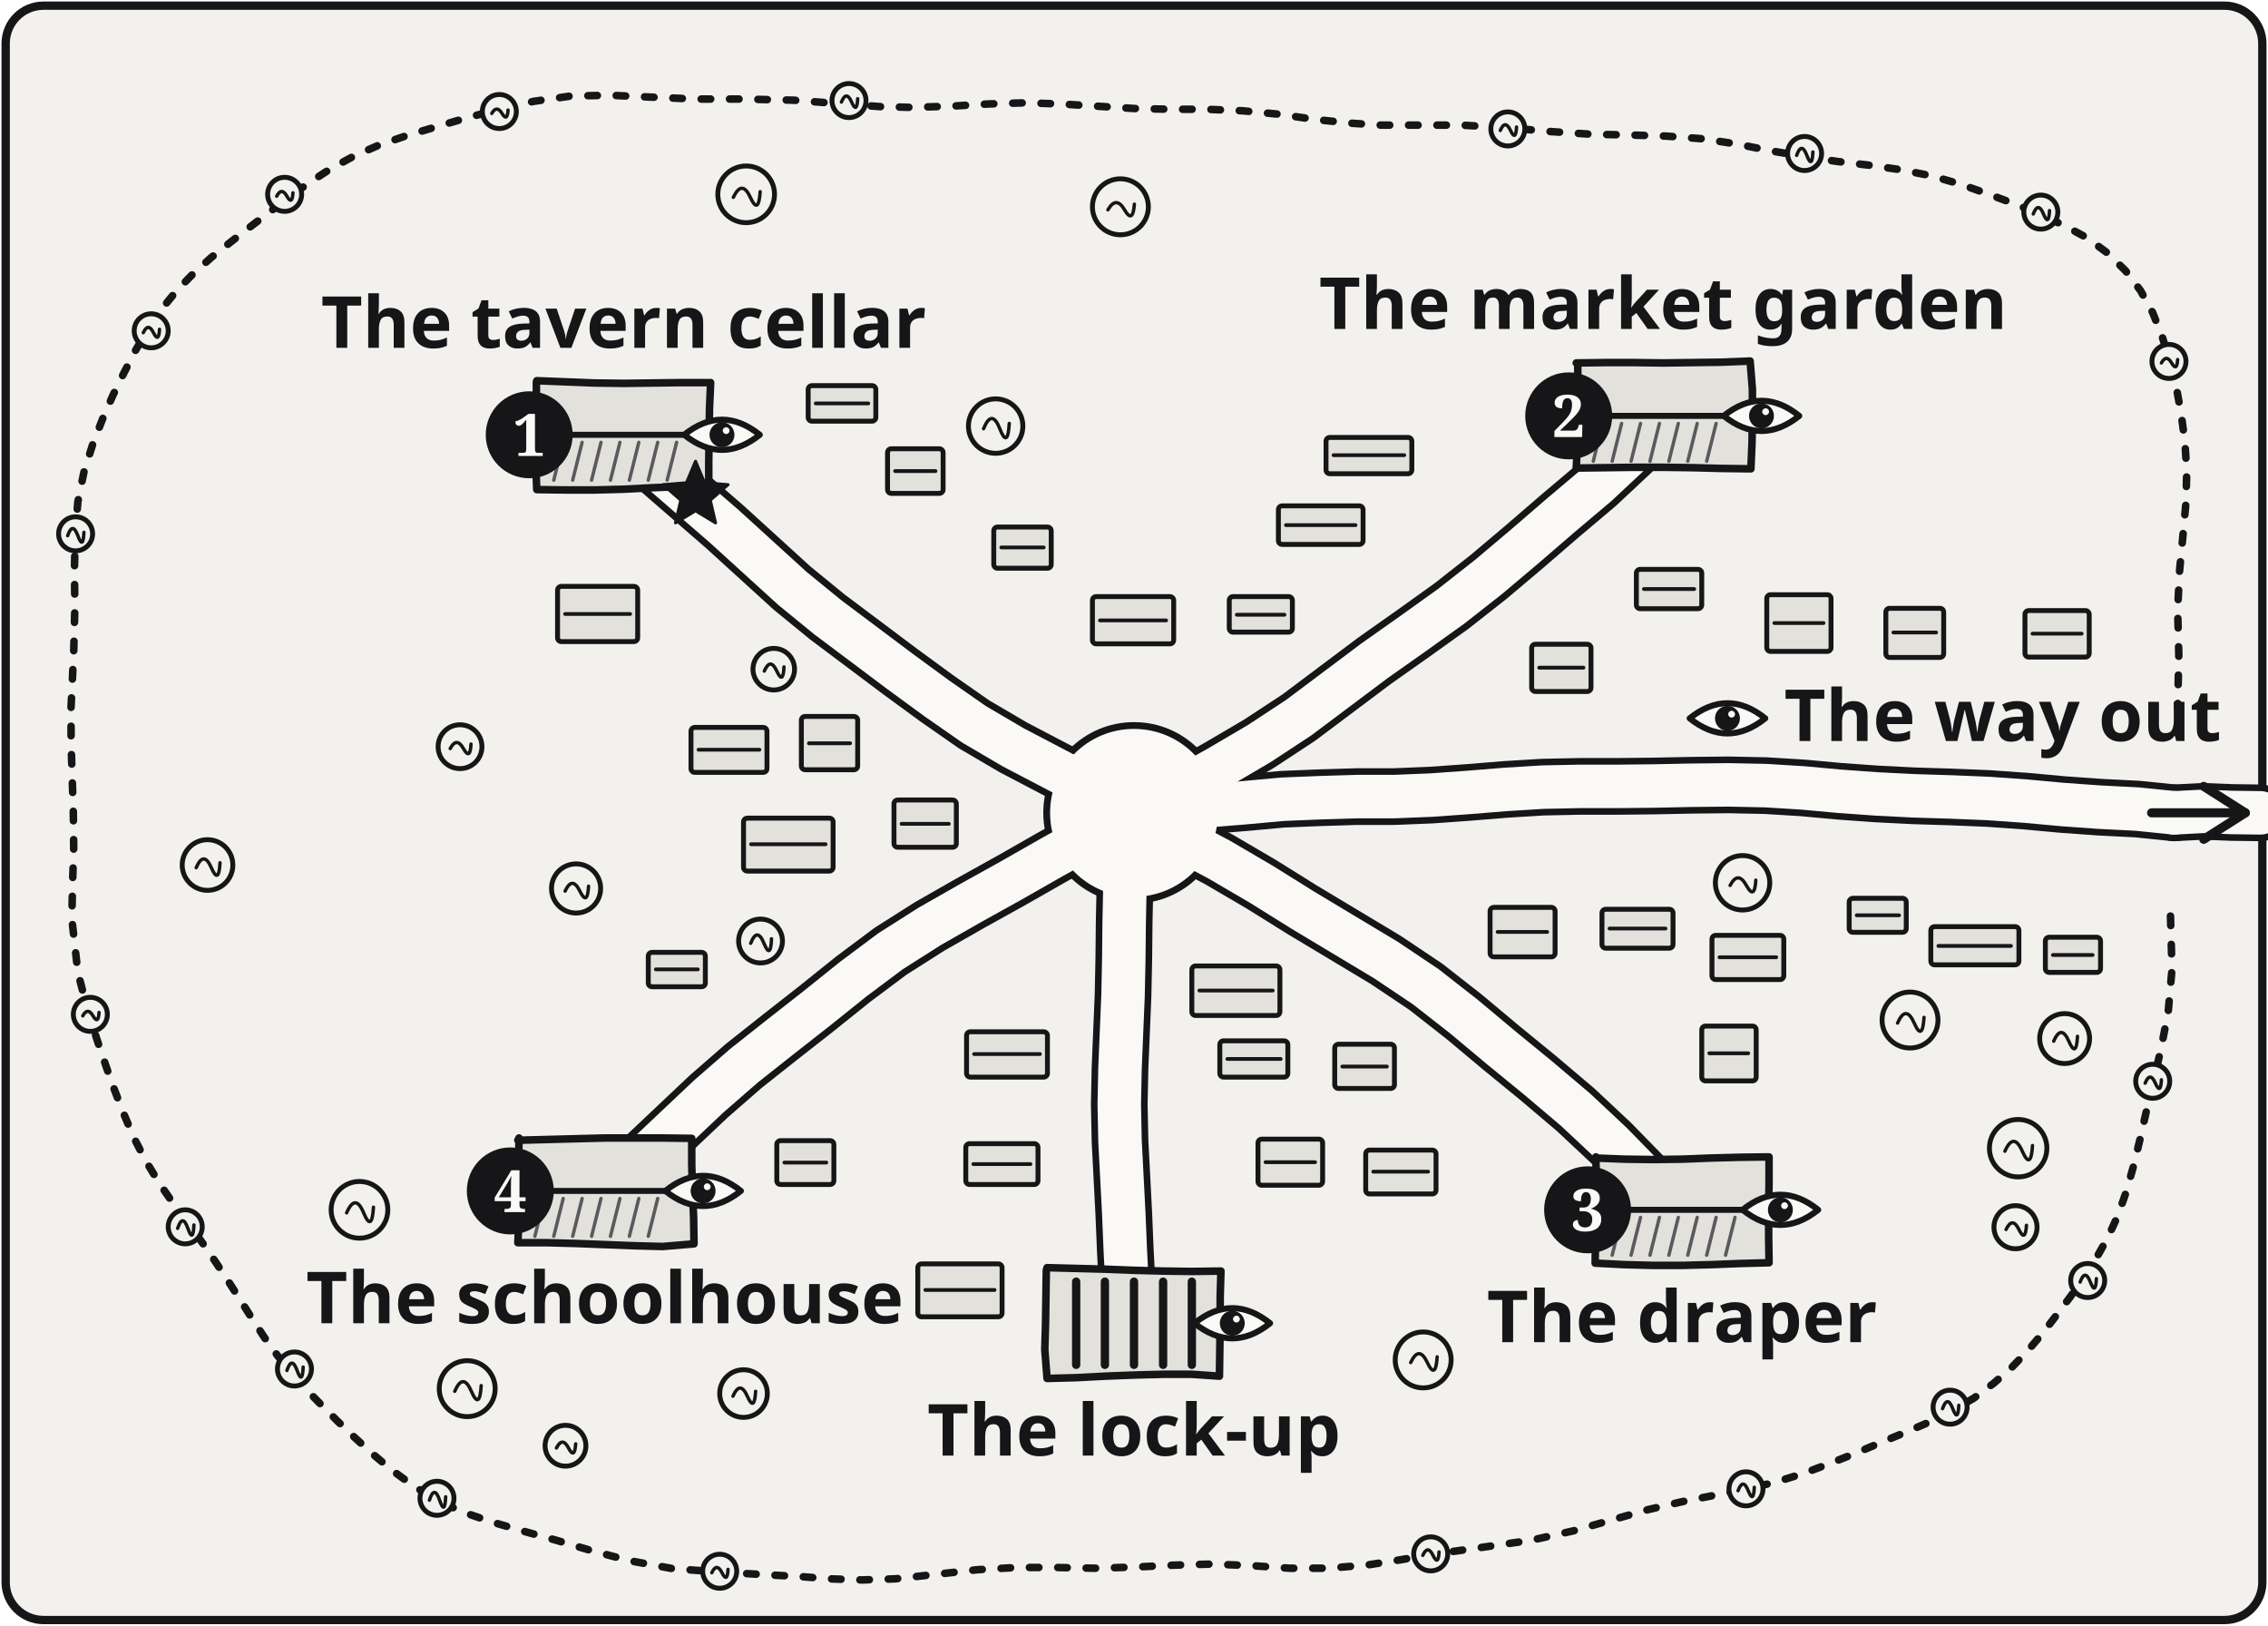
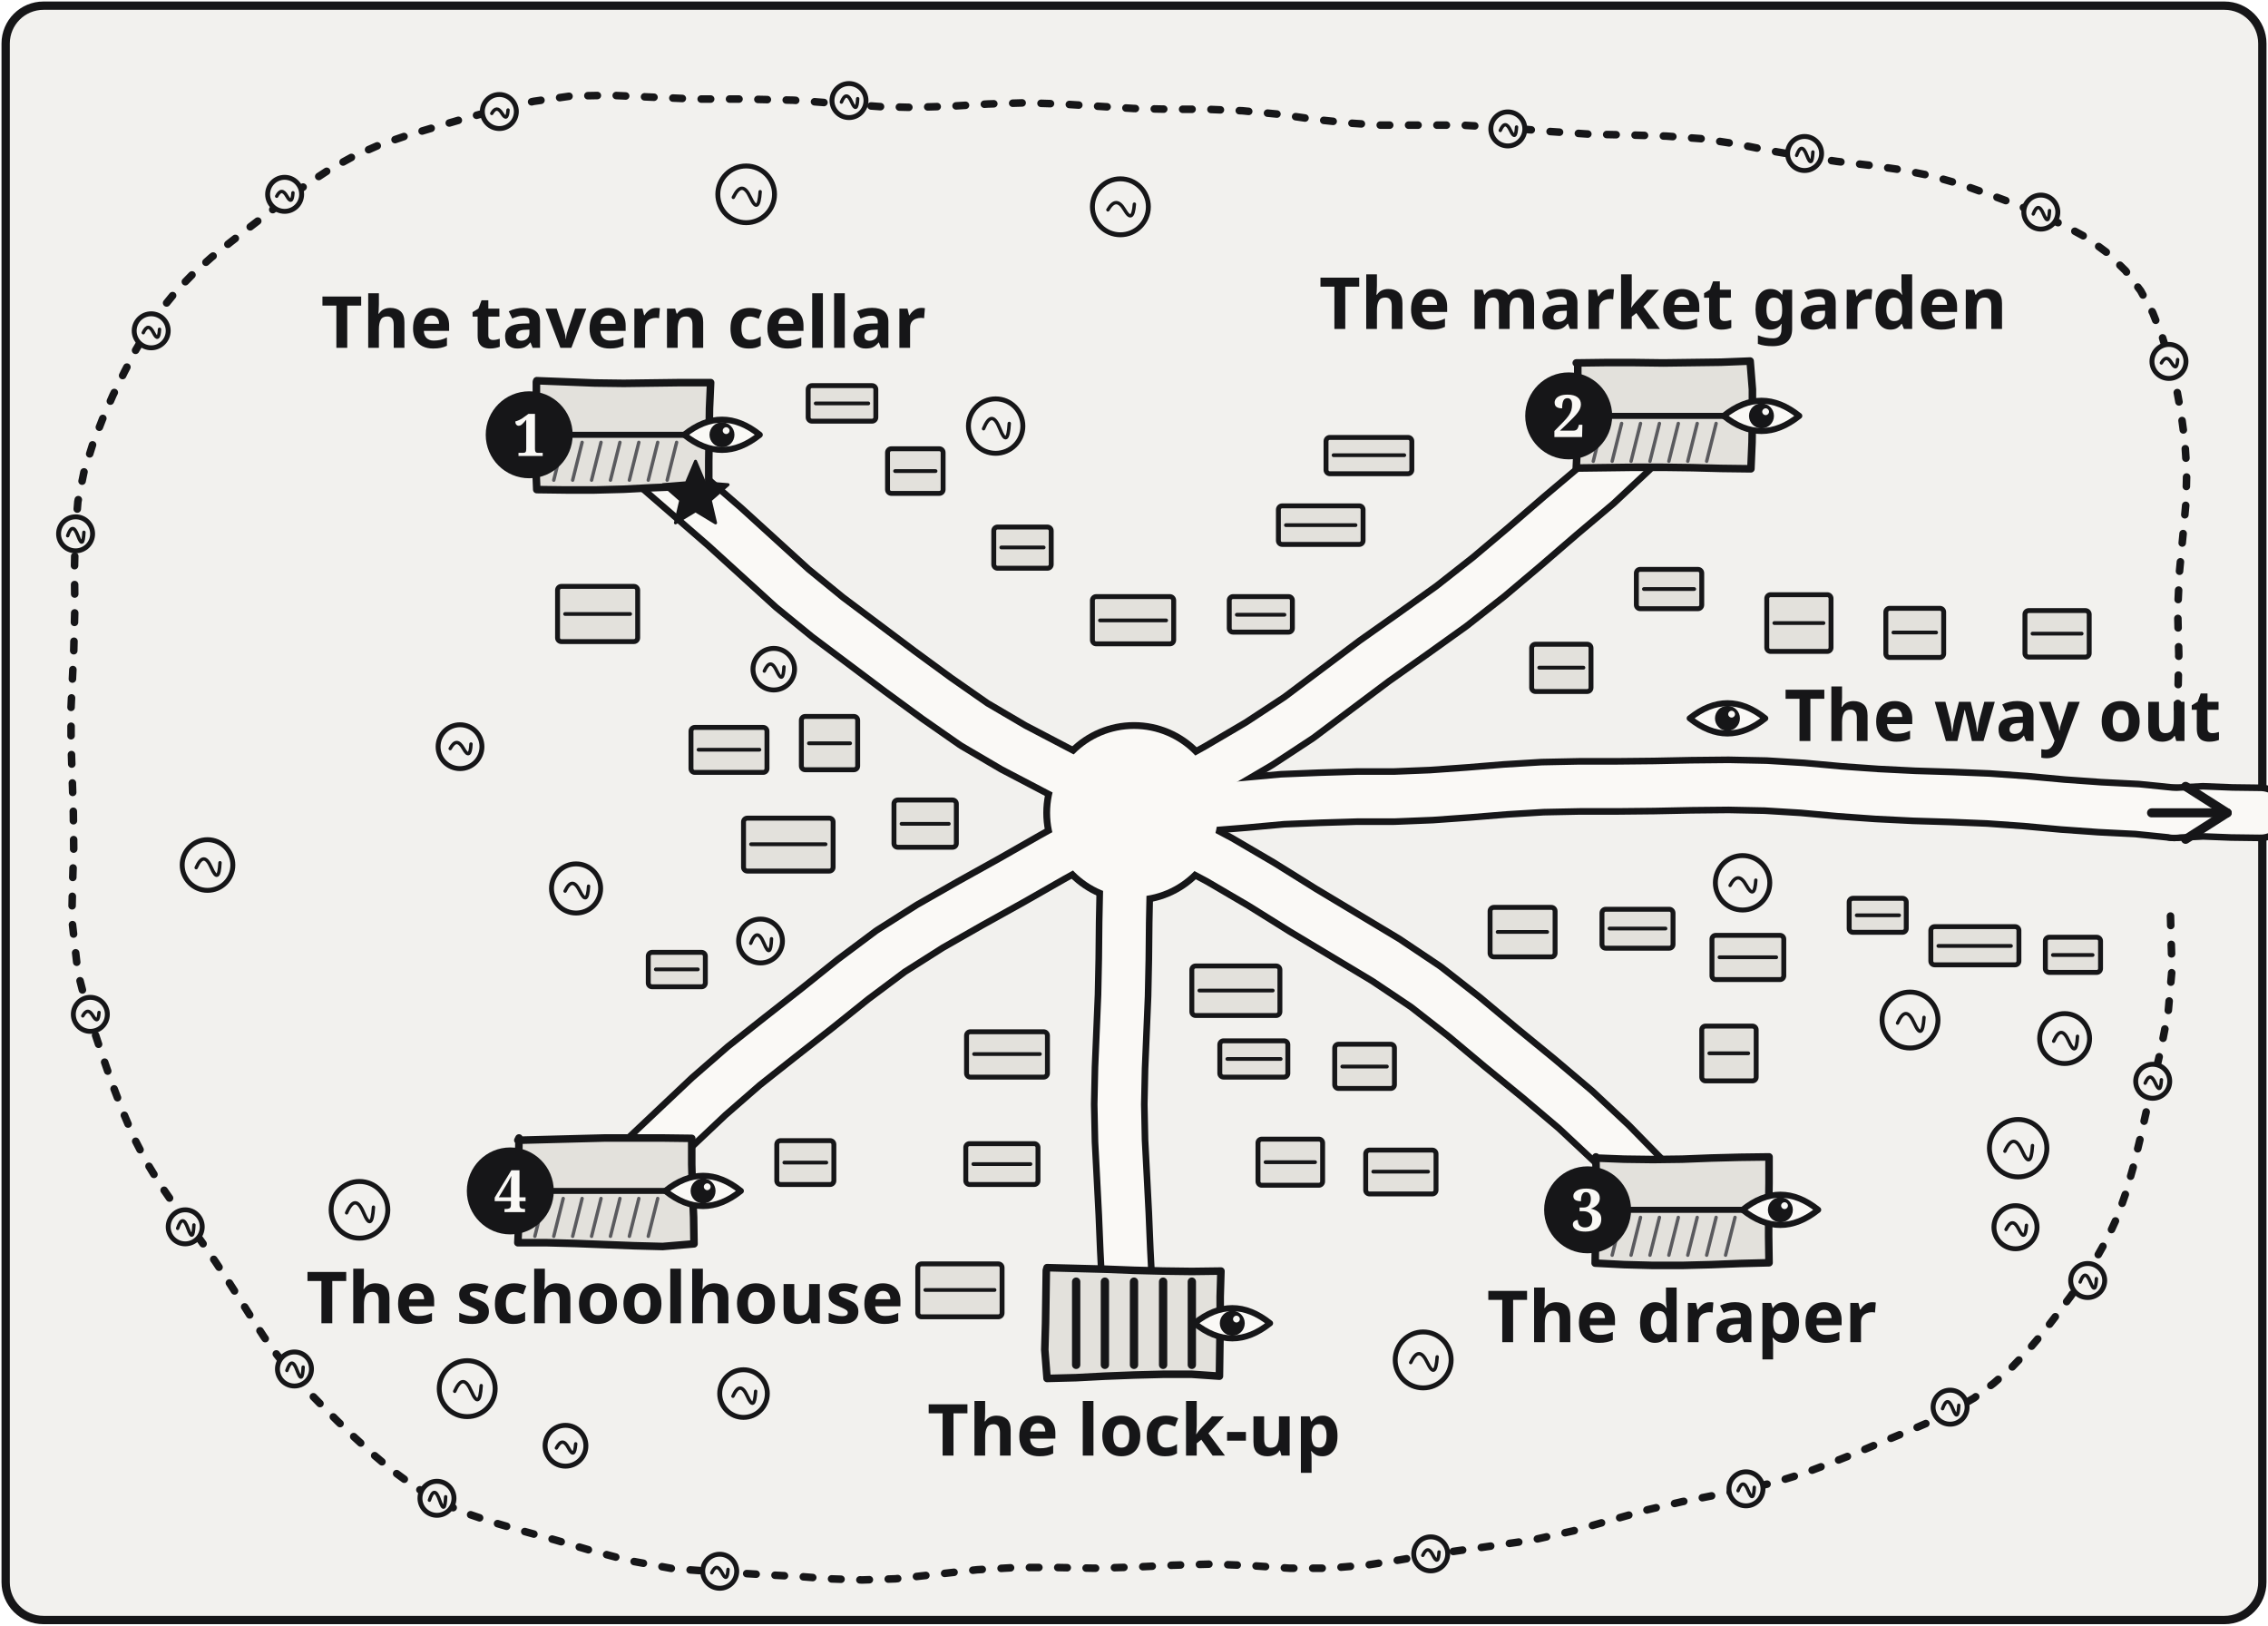
<svg xmlns="http://www.w3.org/2000/svg" viewBox="0 0 600 430" role="img" aria-labelledby="map-puddlecombe-title">
  <rect x="1.5" y="1.5" width="597" height="427" rx="10" fill="#f2f1ee" stroke="#161618" stroke-width="2.2" />
  <path d="M574.2 242.3 L574.6 256.4 L573.6 267.6 L571.7 277.4 L569.7 286 L567.8 294 L566.1 301.5 L564.4 308.5 L562.5 315.2 L560.3 321.5 L557.6 327.4 L554.5 332.9 L551.2 338.1 L547.7 343 L544.1 347.8 L540.4 352.6 L536.5 357.2 L532.2 361.7 L527.4 365.9 L522.2 369.8 L516.5 373.1 L510.5 376.1 L504.2 378.8 L497.7 381.5 L491.1 384.3 L484.3 387 L477.2 389.7 L469.8 392 L461.9 393.9 L453.6 395.5 L445 397.2 L436 399.3 L426.5 402 L416.3 404.9 L405.1 407.4 L392.6 409.2 L378.5 411.2 L370.3 412.6 L362 413.9 L351.6 414.8 L341.2 414.8 L330.8 414.1 L320.5 413.7 L310.3 414 L300 414.5 L289.6 414.8 L279.2 414.6 L268.9 414.6 L258.5 415.2 L247.7 416.4 L236.9 417.6 L228.1 417.9 L219.3 417.6 L211.7 417 L204 416.6 L190.3 415.8 L177.9 414.9 L166.5 412.8 L156.3 410.1 L146.8 407.3 L138.1 404.9 L129.9 402.5 L122.3 399.9 L115.4 396.7 L109.2 392.9 L103.6 388.8 L98.5 384.5 L93.8 380.2 L89.3 375.9 L85 371.6 L80.8 367.3 L76.9 362.9 L73.3 358.4 L69.9 353.7 L66.7 348.8 L63.6 343.9 L60.4 338.9 L57.1 333.9 L53.6 328.8 L50 323.8 L46.1 318.7 L42.3 313.2 L38.7 307.3 L35.4 300.9 L32.4 293.8 L29.5 286.2 L26.6 277.8 L23.5 268.4 L20.6 257.2 L19 243 L19.2 233.6 L19.5 224.3 L19.4 215 L19.1 205.7 L18.8 196.3 L18.8 187 L19.5 172.4 L19.8 160.7 L19.7 150.5 L19.9 141.2 L20.6 132.7 L22.2 124.9 L24.5 117.6 L27.1 110.9 L29.9 104.5 L32.9 98.4 L35.9 92.6 L39.2 87 L42.8 81.7 L46.8 76.8 L51.2 72.3 L55.9 68.1 L60.8 64.2 L65.8 60.3 L70.9 56.4 L76 52.5 L81.4 48.6 L87.2 44.8 L93.4 41.4 L100.2 38.4 L107.5 35.9 L115.2 33.6 L123.4 31.2 L132 28.9 L141.2 26.8 L151 25.4 L161.4 25.2 L172.5 25.7 L184.1 26.2 L196.5 26.2 L209.9 26.5 L224.5 27.6 L232.8 28.2 L241.1 28.4 L251.3 28.1 L261.4 27.5 L271.1 27.2 L280.7 27.5 L290.4 28.1 L300 28.7 L309.6 28.9 L319.1 28.9 L328.7 29.3 L338.2 30.2 L347.9 31.6 L357.6 32.6 L365.3 33.1 L373.2 33.1 L386.7 33.1 L398.9 33.8 L410.2 34.8 L420.8 35.5 L431 35.7 L440.8 36 L450.3 36.7 L459.5 38.1 L468.5 39.9 L477.3 41.4 L486 42.7 L494.5 43.7 L502.9 44.9 L510.9 46.5 L518.6 48.7 L525.9 51.3 L532.9 53.9 L539.6 56.7 L546 59.6 L552.1 62.9 L557.5 66.9 L562.3 71.6 L566.3 76.9 L569.5 82.7 L572 89 L574 95.5 L575.7 102.2 L577 109.3 L578 116.7 L578.5 124.6 L578.3 132.9 L577.5 141.6 L576.6 151 L576.1 161.4 L576.4 173.1 L576.1 187.5" fill="none" stroke="#161618" stroke-width="2" stroke-dasharray="2.5 5" stroke-linecap="round" />
  <circle cx="569.5" cy="286" r="4.5" fill="#f2f1ee" stroke="#161618" stroke-width="1.3" />
  <path d="M567.5 286.5 q1.3 -3.2 2.7 0 t1.6 -0.9" fill="none" stroke="#161618" stroke-width="0.9" stroke-linecap="round" />
  <circle cx="552.3" cy="338.7" r="4.5" fill="#f2f1ee" stroke="#161618" stroke-width="1.3" />
  <path d="M550.3 339.1 q1.3 -3.6 2.7 0 t1.6 -0.9" fill="none" stroke="#161618" stroke-width="0.9" stroke-linecap="round" />
  <circle cx="515.9" cy="372.2" r="4.5" fill="#f2f1ee" stroke="#161618" stroke-width="1.3" />
  <path d="M513.9 372.6 q1.3 -3.7 2.7 0 t1.6 -0.9" fill="none" stroke="#161618" stroke-width="0.9" stroke-linecap="round" />
  <circle cx="461.9" cy="393.8" r="4.5" fill="#f2f1ee" stroke="#161618" stroke-width="1.3" />
  <path d="M459.8 394.3 q1.3 -3.5 2.7 0 t1.6 -0.9" fill="none" stroke="#161618" stroke-width="0.9" stroke-linecap="round" />
  <circle cx="378.5" cy="411" r="4.5" fill="#f2f1ee" stroke="#161618" stroke-width="1.3" />
  <path d="M376.4 411.4 q1.3 -2.9 2.7 0 t1.6 -0.9" fill="none" stroke="#161618" stroke-width="0.9" stroke-linecap="round" />
  <circle cx="190.4" cy="415.6" r="4.5" fill="#f2f1ee" stroke="#161618" stroke-width="1.3" />
  <path d="M188.3 416 q1.3 -2.8 2.7 0 t1.6 -0.9" fill="none" stroke="#161618" stroke-width="0.9" stroke-linecap="round" />
  <circle cx="115.6" cy="396.3" r="4.5" fill="#f2f1ee" stroke="#161618" stroke-width="1.3" />
  <path d="M113.6 396.8 q1.3 -4.1 2.7 0 t1.6 -0.9" fill="none" stroke="#161618" stroke-width="0.9" stroke-linecap="round" />
  <circle cx="77.9" cy="362.1" r="4.5" fill="#f2f1ee" stroke="#161618" stroke-width="1.3" />
  <path d="M75.9 362.5 q1.3 -3.9 2.7 0 t1.6 -0.9" fill="none" stroke="#161618" stroke-width="0.9" stroke-linecap="round" />
  <circle cx="49" cy="324.5" r="4.5" fill="#f2f1ee" stroke="#161618" stroke-width="1.3" />
  <path d="M47 324.9 q1.3 -4 2.7 0 t1.6 -0.9" fill="none" stroke="#161618" stroke-width="0.9" stroke-linecap="round" />
  <circle cx="23.9" cy="268.3" r="4.5" fill="#f2f1ee" stroke="#161618" stroke-width="1.3" />
  <path d="M21.9 268.7 q1.3 -2.4 2.7 0 t1.6 -0.9" fill="none" stroke="#161618" stroke-width="0.9" stroke-linecap="round" />
  <circle cx="20" cy="141.2" r="4.5" fill="#f2f1ee" stroke="#161618" stroke-width="1.3" />
  <path d="M17.9 141.7 q1.3 -3.8 2.7 0 t1.6 -0.9" fill="none" stroke="#161618" stroke-width="0.9" stroke-linecap="round" />
  <circle cx="40" cy="87.5" r="4.5" fill="#f2f1ee" stroke="#161618" stroke-width="1.3" />
  <path d="M37.9 88 q1.3 -2.8 2.7 0 t1.6 -0.9" fill="none" stroke="#161618" stroke-width="0.9" stroke-linecap="round" />
  <circle cx="75.3" cy="51.4" r="4.5" fill="#f2f1ee" stroke="#161618" stroke-width="1.3" />
  <path d="M73.2 51.9 q1.3 -2.5 2.7 0 t1.6 -0.9" fill="none" stroke="#161618" stroke-width="0.9" stroke-linecap="round" />
  <circle cx="132.1" cy="29.5" r="4.5" fill="#f2f1ee" stroke="#161618" stroke-width="1.3" />
  <path d="M130.1 30 q1.3 -2.3 2.7 0 t1.6 -0.9" fill="none" stroke="#161618" stroke-width="0.9" stroke-linecap="round" />
  <circle cx="224.6" cy="26.6" r="4.5" fill="#f2f1ee" stroke="#161618" stroke-width="1.3" />
  <path d="M222.6 27 q1.3 -3.2 2.7 0 t1.6 -0.9" fill="none" stroke="#161618" stroke-width="0.9" stroke-linecap="round" />
  <circle cx="398.9" cy="34.1" r="4.5" fill="#f2f1ee" stroke="#161618" stroke-width="1.3" />
  <path d="M396.9 34.5 q1.3 -3 2.7 0 t1.6 -0.9" fill="none" stroke="#161618" stroke-width="0.9" stroke-linecap="round" />
  <circle cx="477.4" cy="40.6" r="4.5" fill="#f2f1ee" stroke="#161618" stroke-width="1.3" />
  <path d="M475.3 41.1 q1.3 -3.7 2.7 0 t1.6 -0.9" fill="none" stroke="#161618" stroke-width="0.9" stroke-linecap="round" />
  <circle cx="539.9" cy="56.1" r="4.5" fill="#f2f1ee" stroke="#161618" stroke-width="1.3" />
  <path d="M537.9 56.6 q1.3 -3.4 2.7 0 t1.6 -0.9" fill="none" stroke="#161618" stroke-width="0.9" stroke-linecap="round" />
  <circle cx="573.8" cy="95.6" r="4.5" fill="#f2f1ee" stroke="#161618" stroke-width="1.3" />
  <path d="M571.8 96 q1.3 -2.4 2.7 0 t1.6 -0.9" fill="none" stroke="#161618" stroke-width="0.9" stroke-linecap="round" />
  <path d="M300 215 L289.5 208.9 L278.8 203.3 L268.1 197.7 L257.7 191.6 L247.8 184.7 L238.1 177.6 L228.5 170.4 L218.9 163.2 L209.6 155.6 L200.7 147.5 L191.8 139.4 L182.7 131.5 L173.6 123.6 L165 115" fill="none" stroke="#161618" stroke-width="15" stroke-linecap="round" stroke-linejoin="round" />
  <path d="M300 215 L311.2 209.2 L322.2 203.1 L333.1 196.7 L343.6 189.8 L353.6 182.3 L363.6 174.8 L373.8 167.6 L384 160.3 L393.8 152.6 L403.4 144.5 L412.9 136.3 L422.5 128.2 L431.7 119.6 L440 110" fill="none" stroke="#161618" stroke-width="15" stroke-linecap="round" stroke-linejoin="round" />
  <path d="M300 215 L311.3 221.4 L322.6 227.4 L333.7 233.9 L344.6 240.7 L355.6 247.3 L366.6 253.9 L377.2 261 L387.3 268.9 L397.1 277.1 L407 285.2 L416.8 293.5 L426.2 302.3 L435.2 311.5 L445 320" fill="none" stroke="#161618" stroke-width="15" stroke-linecap="round" stroke-linejoin="round" />
  <path d="M300 215 L289 220.8 L278.2 226.8 L267.5 232.9 L256.7 238.9 L246 245 L235.6 251.6 L225.7 259 L216.1 266.7 L206.4 274.3 L196.8 281.9 L187.5 290 L178.5 298.5 L169.5 307 L160 315" fill="none" stroke="#161618" stroke-width="15" stroke-linecap="round" stroke-linejoin="round" />
  <path d="M300 215 L298.4 224.6 L297.6 234.3 L297.4 243.9 L297.3 253.6 L297.1 263.3 L296.7 272.9 L296.3 282.5 L296.1 292.1 L296.3 301.8 L296.8 311.4 L297.3 321.1 L297.7 330.7 L298.2 340.4 L300 350" fill="none" stroke="#161618" stroke-width="15" stroke-linecap="round" stroke-linejoin="round" />
  <path d="M300 215 L309.8 213.8 L319.6 213.1 L329.5 212.3 L339.3 211.4 L349.1 211 L359 210.7 L368.8 210.7 L378.7 210.3 L388.5 209.6 L398.3 208.8 L408.1 208.2 L417.9 208 L427.8 208 L437.6 207.9 L447.4 207.7 L457.3 207.6 L467.1 207.8 L476.9 208.4 L486.7 209.3 L496.5 210 L506.4 210.5 L516.2 210.8 L526 211.2 L535.9 211.9 L545.7 212.8 L555.5 213.5 L565.4 214 L575.2 215" fill="none" stroke="#161618" stroke-width="15" stroke-linecap="round" stroke-linejoin="round" />
  <path d="M575.2 215 L582.8 214.6 L590.4 214.9 L598 215" fill="none" stroke="#161618" stroke-width="15" stroke-linecap="round" />
  <circle cx="300" cy="215" r="24" fill="#161618" />
  <path d="M300 215 L289.5 208.9 L278.8 203.3 L268.1 197.7 L257.7 191.6 L247.8 184.7 L238.1 177.6 L228.5 170.4 L218.9 163.2 L209.6 155.6 L200.7 147.5 L191.8 139.4 L182.7 131.5 L173.6 123.6 L165 115" fill="none" stroke="#faf9f6" stroke-width="11.5" stroke-linecap="round" stroke-linejoin="round" />
  <path d="M300 215 L311.2 209.2 L322.2 203.1 L333.1 196.7 L343.6 189.8 L353.6 182.3 L363.6 174.8 L373.8 167.6 L384 160.3 L393.8 152.6 L403.4 144.5 L412.9 136.3 L422.5 128.2 L431.7 119.6 L440 110" fill="none" stroke="#faf9f6" stroke-width="11.5" stroke-linecap="round" stroke-linejoin="round" />
  <path d="M300 215 L311.3 221.4 L322.6 227.4 L333.7 233.9 L344.6 240.7 L355.6 247.3 L366.6 253.9 L377.2 261 L387.3 268.9 L397.1 277.1 L407 285.2 L416.8 293.5 L426.2 302.3 L435.2 311.5 L445 320" fill="none" stroke="#faf9f6" stroke-width="11.5" stroke-linecap="round" stroke-linejoin="round" />
  <path d="M300 215 L289 220.8 L278.2 226.8 L267.5 232.9 L256.7 238.9 L246 245 L235.6 251.6 L225.7 259 L216.1 266.7 L206.4 274.3 L196.8 281.9 L187.5 290 L178.5 298.5 L169.5 307 L160 315" fill="none" stroke="#faf9f6" stroke-width="11.5" stroke-linecap="round" stroke-linejoin="round" />
  <path d="M300 215 L298.4 224.6 L297.6 234.3 L297.4 243.9 L297.3 253.6 L297.1 263.3 L296.7 272.9 L296.3 282.5 L296.1 292.1 L296.3 301.8 L296.8 311.4 L297.3 321.1 L297.7 330.7 L298.2 340.4 L300 350" fill="none" stroke="#faf9f6" stroke-width="11.5" stroke-linecap="round" stroke-linejoin="round" />
  <path d="M300 215 L309.8 213.8 L319.6 213.1 L329.5 212.3 L339.3 211.4 L349.1 211 L359 210.7 L368.8 210.7 L378.7 210.3 L388.5 209.6 L398.3 208.8 L408.1 208.2 L417.9 208 L427.8 208 L437.6 207.9 L447.4 207.7 L457.3 207.6 L467.1 207.8 L476.9 208.4 L486.7 209.3 L496.5 210 L506.4 210.5 L516.2 210.8 L526 211.2 L535.9 211.9 L545.7 212.8 L555.5 213.5 L565.4 214 L575.2 215" fill="none" stroke="#faf9f6" stroke-width="11.5" stroke-linecap="round" stroke-linejoin="round" />
  <path d="M575.2 215 L582.8 214.6 L590.4 214.9 L598 215" fill="none" stroke="#faf9f6" stroke-width="11.5" stroke-linecap="round" />
  <circle cx="300" cy="215" r="22.2" fill="#faf9f6" />
  <rect x="147.5" y="155.1" width="21.2" height="14.6" rx="1" fill="#e3e1dc" stroke="#161618" stroke-width="1.3" />
  <path d="M149.5 162.4 L166.7 162.4" stroke="#161618" stroke-width="1" stroke-linecap="round" />
  <rect x="338.2" y="133.8" width="22.4" height="10.2" rx="1" fill="#e3e1dc" stroke="#161618" stroke-width="1.3" />
  <path d="M340.2 138.9 L358.6 138.9" stroke="#161618" stroke-width="1" stroke-linecap="round" />
  <rect x="541.1" y="247.9" width="14.6" height="9.3" rx="1" fill="#e3e1dc" stroke="#161618" stroke-width="1.3" />
  <path d="M543.1 252.6 L553.6 252.6" stroke="#161618" stroke-width="1" stroke-linecap="round" />
  <rect x="255.5" y="302.5" width="19.1" height="10.8" rx="1" fill="#e3e1dc" stroke="#161618" stroke-width="1.3" />
  <path d="M257.5 307.9 L272.6 307.9" stroke="#161618" stroke-width="1" stroke-linecap="round" />
  <rect x="234.8" y="118.7" width="14.7" height="11.8" rx="1" fill="#e3e1dc" stroke="#161618" stroke-width="1.3" />
  <path d="M236.8 124.6 L247.5 124.6" stroke="#161618" stroke-width="1" stroke-linecap="round" />
  <rect x="171.5" y="251.9" width="15.1" height="9.1" rx="1" fill="#e3e1dc" stroke="#161618" stroke-width="1.3" />
  <path d="M173.5 256.4 L184.6 256.4" stroke="#161618" stroke-width="1" stroke-linecap="round" />
  <rect x="423.8" y="240.5" width="18.8" height="10.3" rx="1" fill="#e3e1dc" stroke="#161618" stroke-width="1.3" />
  <path d="M425.8 245.6 L440.6 245.6" stroke="#161618" stroke-width="1" stroke-linecap="round" />
  <rect x="432.9" y="150.6" width="17.3" height="10.4" rx="1" fill="#e3e1dc" stroke="#161618" stroke-width="1.3" />
  <path d="M434.9 155.8 L448.2 155.8" stroke="#161618" stroke-width="1" stroke-linecap="round" />
  <rect x="405.2" y="170.4" width="15.7" height="12.5" rx="1" fill="#e3e1dc" stroke="#161618" stroke-width="1.3" />
  <path d="M407.2 176.6 L418.9 176.6" stroke="#161618" stroke-width="1" stroke-linecap="round" />
  <rect x="196.7" y="216.4" width="23.7" height="14" rx="1" fill="#e3e1dc" stroke="#161618" stroke-width="1.3" />
  <path d="M198.7 223.3 L218.4 223.3" stroke="#161618" stroke-width="1" stroke-linecap="round" />
  <rect x="361.3" y="304.2" width="18.6" height="11.6" rx="1" fill="#e3e1dc" stroke="#161618" stroke-width="1.3" />
  <path d="M363.3 309.9 L377.8 309.9" stroke="#161618" stroke-width="1" stroke-linecap="round" />
  <rect x="212" y="189.5" width="14.9" height="14.1" rx="1" fill="#e3e1dc" stroke="#161618" stroke-width="1.3" />
  <path d="M214 196.6 L224.9 196.6" stroke="#161618" stroke-width="1" stroke-linecap="round" />
  <rect x="262.9" y="139.4" width="15.2" height="10.9" rx="1" fill="#e3e1dc" stroke="#161618" stroke-width="1.3" />
  <path d="M264.9 144.8 L276.1 144.8" stroke="#161618" stroke-width="1" stroke-linecap="round" />
  <rect x="489.2" y="237.6" width="15.1" height="9" rx="1" fill="#e3e1dc" stroke="#161618" stroke-width="1.3" />
  <path d="M491.2 242.1 L502.4 242.1" stroke="#161618" stroke-width="1" stroke-linecap="round" />
  <rect x="498.9" y="160.9" width="15.3" height="13" rx="1" fill="#e3e1dc" stroke="#161618" stroke-width="1.3" />
  <path d="M500.9 167.3 L512.2 167.3" stroke="#161618" stroke-width="1" stroke-linecap="round" />
  <rect x="236.5" y="211.6" width="16.5" height="12.5" rx="1" fill="#e3e1dc" stroke="#161618" stroke-width="1.3" />
  <path d="M238.5 217.9 L251 217.9" stroke="#161618" stroke-width="1" stroke-linecap="round" />
  <rect x="332.8" y="301.3" width="17.1" height="12.2" rx="1" fill="#e3e1dc" stroke="#161618" stroke-width="1.3" />
  <path d="M334.8 307.4 L347.9 307.4" stroke="#161618" stroke-width="1" stroke-linecap="round" />
  <rect x="394.2" y="240" width="17.2" height="13.1" rx="1" fill="#e3e1dc" stroke="#161618" stroke-width="1.3" />
  <path d="M396.2 246.5 L409.3 246.5" stroke="#161618" stroke-width="1" stroke-linecap="round" />
  <rect x="325.2" y="157.8" width="16.7" height="9.4" rx="1" fill="#e3e1dc" stroke="#161618" stroke-width="1.3" />
  <path d="M327.2 162.6 L339.8 162.6" stroke="#161618" stroke-width="1" stroke-linecap="round" />
  <rect x="353.1" y="276.2" width="15.8" height="11.7" rx="1" fill="#e3e1dc" stroke="#161618" stroke-width="1.3" />
  <path d="M355.1 282.1 L366.9 282.1" stroke="#161618" stroke-width="1" stroke-linecap="round" />
  <rect x="510.8" y="245.1" width="23.3" height="10.1" rx="1" fill="#e3e1dc" stroke="#161618" stroke-width="1.3" />
  <path d="M512.8 250.2 L532 250.2" stroke="#161618" stroke-width="1" stroke-linecap="round" />
  <rect x="450.2" y="271.4" width="14.4" height="14.5" rx="1" fill="#e3e1dc" stroke="#161618" stroke-width="1.3" />
  <path d="M452.2 278.6 L462.5 278.6" stroke="#161618" stroke-width="1" stroke-linecap="round" />
  <rect x="205.5" y="301.7" width="15.1" height="11.6" rx="1" fill="#e3e1dc" stroke="#161618" stroke-width="1.3" />
  <path d="M207.5 307.5 L218.6 307.5" stroke="#161618" stroke-width="1" stroke-linecap="round" />
  <rect x="289" y="157.8" width="21.5" height="12.5" rx="1" fill="#e3e1dc" stroke="#161618" stroke-width="1.3" />
  <path d="M291 164.1 L308.5 164.1" stroke="#161618" stroke-width="1" stroke-linecap="round" />
  <rect x="255.7" y="272.9" width="21.4" height="12" rx="1" fill="#e3e1dc" stroke="#161618" stroke-width="1.3" />
  <path d="M257.7 278.8 L275.1 278.8" stroke="#161618" stroke-width="1" stroke-linecap="round" />
  <rect x="350.8" y="115.7" width="22.7" height="9.6" rx="1" fill="#e3e1dc" stroke="#161618" stroke-width="1.3" />
  <path d="M352.8 120.4 L371.5 120.4" stroke="#161618" stroke-width="1" stroke-linecap="round" />
  <rect x="182.8" y="192.4" width="20.1" height="11.9" rx="1" fill="#e3e1dc" stroke="#161618" stroke-width="1.3" />
  <path d="M184.8 198.3 L200.9 198.3" stroke="#161618" stroke-width="1" stroke-linecap="round" />
  <rect x="452.9" y="247.4" width="19" height="11.7" rx="1" fill="#e3e1dc" stroke="#161618" stroke-width="1.3" />
  <path d="M454.9 253.2 L469.9 253.2" stroke="#161618" stroke-width="1" stroke-linecap="round" />
  <rect x="242.8" y="334.3" width="22.3" height="14" rx="1" fill="#e3e1dc" stroke="#161618" stroke-width="1.3" />
  <path d="M244.8 341.2 L263.1 341.2" stroke="#161618" stroke-width="1" stroke-linecap="round" />
  <rect x="213.8" y="102" width="17.9" height="9.4" rx="1" fill="#e3e1dc" stroke="#161618" stroke-width="1.3" />
  <path d="M215.8 106.7 L229.7 106.7" stroke="#161618" stroke-width="1" stroke-linecap="round" />
  <rect x="467.4" y="157.3" width="17" height="15" rx="1" fill="#e3e1dc" stroke="#161618" stroke-width="1.3" />
  <path d="M469.4 164.8 L482.4 164.8" stroke="#161618" stroke-width="1" stroke-linecap="round" />
  <rect x="322.7" y="275.3" width="18" height="9.6" rx="1" fill="#e3e1dc" stroke="#161618" stroke-width="1.3" />
  <path d="M324.7 280.1 L338.8 280.1" stroke="#161618" stroke-width="1" stroke-linecap="round" />
  <rect x="535.7" y="161.5" width="17" height="12.3" rx="1" fill="#e3e1dc" stroke="#161618" stroke-width="1.3" />
  <path d="M537.7 167.6 L550.7 167.6" stroke="#161618" stroke-width="1" stroke-linecap="round" />
  <rect x="315.3" y="255.5" width="23.3" height="13.1" rx="1" fill="#e3e1dc" stroke="#161618" stroke-width="1.3" />
  <path d="M317.3 262 L336.7 262" stroke="#161618" stroke-width="1" stroke-linecap="round" />
  <circle cx="123.6" cy="367.3" r="7.4" fill="#f2f1ee" stroke="#161618" stroke-width="1.3" />
  <path d="M120.3 368 q2.2 -5.1 4.4 0 t2.6 -1.5" fill="none" stroke="#161618" stroke-width="0.9" stroke-linecap="round" />
  <circle cx="533.2" cy="324.6" r="5.7" fill="#f2f1ee" stroke="#161618" stroke-width="1.3" />
  <path d="M530.7 325.2 q1.7 -3.5 3.4 0 t2 -1.1" fill="none" stroke="#161618" stroke-width="0.9" stroke-linecap="round" />
  <circle cx="461" cy="233.5" r="7.2" fill="#f2f1ee" stroke="#161618" stroke-width="1.3" />
  <path d="M457.7 234.2 q2.1 -4 4.3 0 t2.5 -1.4" fill="none" stroke="#161618" stroke-width="0.9" stroke-linecap="round" />
  <circle cx="197.4" cy="51.4" r="7.5" fill="#f2f1ee" stroke="#161618" stroke-width="1.3" />
  <path d="M194 52.2 q2.3 -4.8 4.5 0 t2.6 -1.5" fill="none" stroke="#161618" stroke-width="0.9" stroke-linecap="round" />
  <circle cx="296.4" cy="54.7" r="7.4" fill="#f2f1ee" stroke="#161618" stroke-width="1.3" />
  <path d="M293.1 55.5 q2.2 -3.8 4.4 0 t2.6 -1.5" fill="none" stroke="#161618" stroke-width="0.9" stroke-linecap="round" />
  <circle cx="152.4" cy="235" r="6.5" fill="#f2f1ee" stroke="#161618" stroke-width="1.3" />
  <path d="M149.5 235.7 q1.9 -4.1 3.9 0 t2.3 -1.3" fill="none" stroke="#161618" stroke-width="0.9" stroke-linecap="round" />
  <circle cx="201.2" cy="248.9" r="5.8" fill="#f2f1ee" stroke="#161618" stroke-width="1.3" />
  <path d="M198.6 249.5 q1.7 -4.4 3.5 0 t2 -1.2" fill="none" stroke="#161618" stroke-width="0.9" stroke-linecap="round" />
  <circle cx="505.3" cy="269.8" r="7.4" fill="#f2f1ee" stroke="#161618" stroke-width="1.3" />
  <path d="M502 270.6 q2.2 -5 4.4 0 t2.6 -1.5" fill="none" stroke="#161618" stroke-width="0.9" stroke-linecap="round" />
  <circle cx="149.6" cy="382.4" r="5.4" fill="#f2f1ee" stroke="#161618" stroke-width="1.3" />
  <path d="M147.2 383 q1.6 -3.1 3.2 0 t1.9 -1.1" fill="none" stroke="#161618" stroke-width="0.9" stroke-linecap="round" />
  <circle cx="546.2" cy="274.7" r="6.6" fill="#f2f1ee" stroke="#161618" stroke-width="1.3" />
  <path d="M543.3 275.4 q2 -4.6 4 0 t2.3 -1.3" fill="none" stroke="#161618" stroke-width="0.9" stroke-linecap="round" />
  <circle cx="376.5" cy="359.7" r="7.4" fill="#f2f1ee" stroke="#161618" stroke-width="1.3" />
  <path d="M373.2 360.4 q2.2 -4.7 4.4 0 t2.6 -1.5" fill="none" stroke="#161618" stroke-width="0.9" stroke-linecap="round" />
  <circle cx="54.9" cy="228.8" r="6.7" fill="#f2f1ee" stroke="#161618" stroke-width="1.3" />
  <path d="M51.9 229.5 q2 -4.6 4 0 t2.3 -1.3" fill="none" stroke="#161618" stroke-width="0.9" stroke-linecap="round" />
  <circle cx="204.7" cy="177" r="5.5" fill="#f2f1ee" stroke="#161618" stroke-width="1.3" />
  <path d="M202.2 177.5 q1.6 -3.7 3.3 0 t1.9 -1.1" fill="none" stroke="#161618" stroke-width="0.9" stroke-linecap="round" />
  <circle cx="533.9" cy="303.7" r="7.6" fill="#f2f1ee" stroke="#161618" stroke-width="1.3" />
  <path d="M530.4 304.5 q2.3 -5.2 4.6 0 t2.7 -1.5" fill="none" stroke="#161618" stroke-width="0.9" stroke-linecap="round" />
  <circle cx="95.1" cy="320" r="7.5" fill="#f2f1ee" stroke="#161618" stroke-width="1.3" />
  <path d="M91.7 320.8 q2.3 -5.3 4.5 0 t2.6 -1.5" fill="none" stroke="#161618" stroke-width="0.9" stroke-linecap="round" />
  <circle cx="263.4" cy="112.7" r="7.2" fill="#f2f1ee" stroke="#161618" stroke-width="1.3" />
  <path d="M260.2 113.4 q2.2 -5.4 4.3 0 t2.5 -1.4" fill="none" stroke="#161618" stroke-width="0.9" stroke-linecap="round" />
  <circle cx="121.7" cy="197.5" r="5.8" fill="#f2f1ee" stroke="#161618" stroke-width="1.3" />
  <path d="M119.1 198 q1.7 -3.2 3.5 0 t2 -1.2" fill="none" stroke="#161618" stroke-width="0.9" stroke-linecap="round" />
  <circle cx="196.7" cy="368.6" r="6.3" fill="#f2f1ee" stroke="#161618" stroke-width="1.3" />
  <path d="M193.9 369.3 q1.9 -4.3 3.8 0 t2.2 -1.3" fill="none" stroke="#161618" stroke-width="0.9" stroke-linecap="round" />
-   <path d="M569.2 215 L594 215" stroke="#161618" stroke-width="2.4" stroke-linecap="round" />
-   <path d="M583 222 L594 215 L583 208" fill="none" stroke="#161618" stroke-width="2.4" stroke-linecap="round" stroke-linejoin="round" />
+   <path d="M569.2 215 L589.2 215" stroke="#161618" stroke-width="2.4" stroke-linecap="round" />
+   <path d="M578.2 222 L589.2 215 L578.2 208" fill="none" stroke="#161618" stroke-width="2.4" stroke-linecap="round" stroke-linejoin="round" />
  <g class="mark">
    <g transform="translate(457 190) scale(1)">
      <path d="M-10 0 Q0 -8 10 0 Q0 8 -10 0 Z" fill="#faf9f6" stroke="#161618" stroke-width="1.6" stroke-linejoin="round" />
      <circle r="3.3" fill="#161618" />
      <circle cx="1.1" cy="-1.1" r="0.9" fill="#faf9f6" />
    </g>
  </g>
  <path d="M142 100.7 L149.7 101 L157.3 101.3 L165 101.4 L172.7 101.3 L180.3 101.2 L188 101.2 L187.7 108 L187.6 115 L187.5 122 L187.5 129 L180.3 128.7 L172.7 129 L165 129.4 L157.3 129.6 L149.7 129.6 L142 129.5 L141.7 122 L141.8 115 L141.9 108 L141.9 101 Z" fill="#e3e1dc" stroke="#161618" stroke-width="2" stroke-linejoin="round" />
  <path d="M146 115 L184 115" stroke="#161618" stroke-width="1.6" stroke-linecap="round" />
  <path d="M149 117 L146.5 127" stroke="#5a5a5e" stroke-width="0.9" stroke-linecap="round" />
  <path d="M154 117 L151.5 127" stroke="#5a5a5e" stroke-width="0.9" stroke-linecap="round" />
  <path d="M159 117 L156.5 127" stroke="#5a5a5e" stroke-width="0.9" stroke-linecap="round" />
  <path d="M164 117 L161.5 127" stroke="#5a5a5e" stroke-width="0.9" stroke-linecap="round" />
  <path d="M169 117 L166.5 127" stroke="#5a5a5e" stroke-width="0.9" stroke-linecap="round" />
  <path d="M174 117 L171.5 127" stroke="#5a5a5e" stroke-width="0.9" stroke-linecap="round" />
  <path d="M179 117 L176.5 127" stroke="#5a5a5e" stroke-width="0.9" stroke-linecap="round" />
  <circle cx="140" cy="115" r="11.5" fill="#161618" />
  <text x="140" y="120.6" font-family="'Fraunces', Georgia, serif" font-weight="800" font-size="15.5" fill="#faf9f6" text-anchor="middle">1</text>
  <g class="mark">
    <g transform="translate(191 115) scale(1)">
      <path d="M-10 0 Q0 -8 10 0 Q0 8 -10 0 Z" fill="#faf9f6" stroke="#161618" stroke-width="1.6" stroke-linejoin="round" />
      <circle r="3.3" fill="#161618" />
      <circle cx="1.1" cy="-1.1" r="0.9" fill="#faf9f6" />
    </g>
  </g>
  <g class="mark">
    <path d="M184 122 L186.4 127.7 L192.6 128.2 L187.9 132.3 L189.3 138.3 L184 135.1 L178.7 138.3 L180.1 132.3 L175.4 128.2 L181.6 127.7 Z" fill="#161618" stroke="#161618" stroke-width="0.8" stroke-linejoin="round" />
  </g>
  <path d="M417 96 L424.7 95.9 L432.3 95.9 L440 96 L447.7 95.9 L455.3 95.8 L463 95.5 L463.6 103 L463.6 110 L463.5 117 L463.2 124 L455.3 123.9 L447.7 123.7 L440 123.6 L432.3 123.6 L424.7 123.7 L417 123.8 L417.3 117 L417.3 110 L417.4 103 L417.4 96 Z" fill="#e3e1dc" stroke="#161618" stroke-width="2" stroke-linejoin="round" />
  <path d="M421 110 L459 110" stroke="#161618" stroke-width="1.6" stroke-linecap="round" />
  <path d="M424 112 L421.5 122" stroke="#5a5a5e" stroke-width="0.9" stroke-linecap="round" />
  <path d="M429 112 L426.5 122" stroke="#5a5a5e" stroke-width="0.9" stroke-linecap="round" />
  <path d="M434 112 L431.5 122" stroke="#5a5a5e" stroke-width="0.9" stroke-linecap="round" />
  <path d="M439 112 L436.5 122" stroke="#5a5a5e" stroke-width="0.9" stroke-linecap="round" />
  <path d="M444 112 L441.5 122" stroke="#5a5a5e" stroke-width="0.9" stroke-linecap="round" />
  <path d="M449 112 L446.5 122" stroke="#5a5a5e" stroke-width="0.9" stroke-linecap="round" />
  <path d="M454 112 L451.5 122" stroke="#5a5a5e" stroke-width="0.9" stroke-linecap="round" />
  <circle cx="415" cy="110" r="11.5" fill="#161618" />
  <text x="415" y="115.6" font-family="'Fraunces', Georgia, serif" font-weight="800" font-size="15.5" fill="#faf9f6" text-anchor="middle">2</text>
  <g class="mark">
    <g transform="translate(466 110) scale(1)">
      <path d="M-10 0 Q0 -8 10 0 Q0 8 -10 0 Z" fill="#faf9f6" stroke="#161618" stroke-width="1.6" stroke-linejoin="round" />
      <circle r="3.3" fill="#161618" />
      <circle cx="1.1" cy="-1.1" r="0.9" fill="#faf9f6" />
    </g>
  </g>
  <path d="M422 306.3 L429.7 306.6 L437.3 306.7 L445 306.6 L452.7 306.3 L460.3 306.1 L468 306 L468 313 L467.9 320 L467.9 327 L468 334 L460.3 334.2 L452.7 334.5 L445 334.7 L437.3 334.7 L429.7 334.5 L422 334.1 L422.1 327 L422.3 320 L422.3 313 L422.2 306 Z" fill="#e3e1dc" stroke="#161618" stroke-width="2" stroke-linejoin="round" />
  <path d="M426 320 L464 320" stroke="#161618" stroke-width="1.6" stroke-linecap="round" />
  <path d="M429 322 L426.5 332" stroke="#5a5a5e" stroke-width="0.9" stroke-linecap="round" />
  <path d="M434 322 L431.5 332" stroke="#5a5a5e" stroke-width="0.9" stroke-linecap="round" />
  <path d="M439 322 L436.5 332" stroke="#5a5a5e" stroke-width="0.9" stroke-linecap="round" />
  <path d="M444 322 L441.5 332" stroke="#5a5a5e" stroke-width="0.9" stroke-linecap="round" />
  <path d="M449 322 L446.5 332" stroke="#5a5a5e" stroke-width="0.9" stroke-linecap="round" />
  <path d="M454 322 L451.5 332" stroke="#5a5a5e" stroke-width="0.9" stroke-linecap="round" />
  <path d="M459 322 L456.5 332" stroke="#5a5a5e" stroke-width="0.9" stroke-linecap="round" />
  <circle cx="420" cy="320" r="11.5" fill="#161618" />
  <text x="420" y="325.6" font-family="'Fraunces', Georgia, serif" font-weight="800" font-size="15.5" fill="#faf9f6" text-anchor="middle">3</text>
  <g class="mark">
    <g transform="translate(471 320) scale(1)">
      <path d="M-10 0 Q0 -8 10 0 Q0 8 -10 0 Z" fill="#faf9f6" stroke="#161618" stroke-width="1.6" stroke-linejoin="round" />
      <circle r="3.3" fill="#161618" />
      <circle cx="1.1" cy="-1.1" r="0.9" fill="#faf9f6" />
    </g>
  </g>
  <path d="M137 301.6 L144.7 301.4 L152.3 301.2 L160 301 L167.7 301 L175.3 301 L183 301.1 L183 308 L183.2 315 L183.5 322 L183.6 329 L175.3 329.7 L167.7 329.5 L160 329.2 L152.3 328.9 L144.7 328.7 L137 328.7 L137.3 322 L137.2 315 L137.2 308 L137.3 301 Z" fill="#e3e1dc" stroke="#161618" stroke-width="2" stroke-linejoin="round" />
  <path d="M141 315 L179 315" stroke="#161618" stroke-width="1.6" stroke-linecap="round" />
  <path d="M144 317 L141.5 327" stroke="#5a5a5e" stroke-width="0.9" stroke-linecap="round" />
  <path d="M149 317 L146.5 327" stroke="#5a5a5e" stroke-width="0.9" stroke-linecap="round" />
  <path d="M154 317 L151.5 327" stroke="#5a5a5e" stroke-width="0.9" stroke-linecap="round" />
  <path d="M159 317 L156.5 327" stroke="#5a5a5e" stroke-width="0.9" stroke-linecap="round" />
  <path d="M164 317 L161.5 327" stroke="#5a5a5e" stroke-width="0.9" stroke-linecap="round" />
  <path d="M169 317 L166.5 327" stroke="#5a5a5e" stroke-width="0.9" stroke-linecap="round" />
  <path d="M174 317 L171.5 327" stroke="#5a5a5e" stroke-width="0.9" stroke-linecap="round" />
  <circle cx="135" cy="315" r="11.5" fill="#161618" />
  <text x="135" y="320.6" font-family="'Fraunces', Georgia, serif" font-weight="800" font-size="15.5" fill="#faf9f6" text-anchor="middle">4</text>
  <g class="mark">
    <g transform="translate(186 315) scale(1)">
      <path d="M-10 0 Q0 -8 10 0 Q0 8 -10 0 Z" fill="#faf9f6" stroke="#161618" stroke-width="1.6" stroke-linejoin="round" />
      <circle r="3.3" fill="#161618" />
      <circle cx="1.1" cy="-1.1" r="0.9" fill="#faf9f6" />
    </g>
  </g>
  <path d="M277 335.3 L284.7 335.5 L292.3 335.7 L300 336 L307.7 336.2 L315.3 336.3 L323 336.2 L322.8 343 L322.8 350 L322.7 357 L322.6 364 L315.3 363.5 L307.7 363.5 L300 363.7 L292.3 364 L284.7 364.4 L277 364.6 L276.4 357 L276.6 350 L276.7 343 L276.8 336 Z" fill="#e3e1dc" stroke="#161618" stroke-width="2" stroke-linejoin="round" />
  <path d="M284.7 339 L284.7 361" stroke="#161618" stroke-width="2.2" stroke-linecap="round" />
  <path d="M292.3 339 L292.3 361" stroke="#161618" stroke-width="2.2" stroke-linecap="round" />
  <path d="M300 339 L300 361" stroke="#161618" stroke-width="2.2" stroke-linecap="round" />
  <path d="M307.7 339 L307.7 361" stroke="#161618" stroke-width="2.2" stroke-linecap="round" />
  <path d="M315.3 339 L315.3 361" stroke="#161618" stroke-width="2.2" stroke-linecap="round" />
  <g class="mark">
    <g transform="translate(326 350) scale(1)">
      <path d="M-10 0 Q0 -8 10 0 Q0 8 -10 0 Z" fill="#faf9f6" stroke="#161618" stroke-width="1.6" stroke-linejoin="round" />
      <circle r="3.3" fill="#161618" />
      <circle cx="1.1" cy="-1.1" r="0.9" fill="#faf9f6" />
    </g>
  </g>
  <text class="lbl" x="472" y="196" font-family="'Alegreya Sans', 'Segoe UI', sans-serif" font-weight="700" font-size="19" fill="#161618" text-anchor="start">The way out</text>
  <text class="lbl" x="165" y="92" font-family="'Alegreya Sans', 'Segoe UI', sans-serif" font-weight="700" font-size="19" fill="#161618" text-anchor="middle">The tavern cellar</text>
  <text class="lbl" x="440" y="87" font-family="'Alegreya Sans', 'Segoe UI', sans-serif" font-weight="700" font-size="19" fill="#161618" text-anchor="middle">The market garden</text>
  <text class="lbl" x="445" y="355" font-family="'Alegreya Sans', 'Segoe UI', sans-serif" font-weight="700" font-size="19" fill="#161618" text-anchor="middle">The draper</text>
  <text class="lbl" x="160" y="350" font-family="'Alegreya Sans', 'Segoe UI', sans-serif" font-weight="700" font-size="19" fill="#161618" text-anchor="middle">The schoolhouse</text>
  <text class="lbl" x="300" y="385" font-family="'Alegreya Sans', 'Segoe UI', sans-serif" font-weight="700" font-size="19" fill="#161618" text-anchor="middle">The lock-up</text>
</svg>
